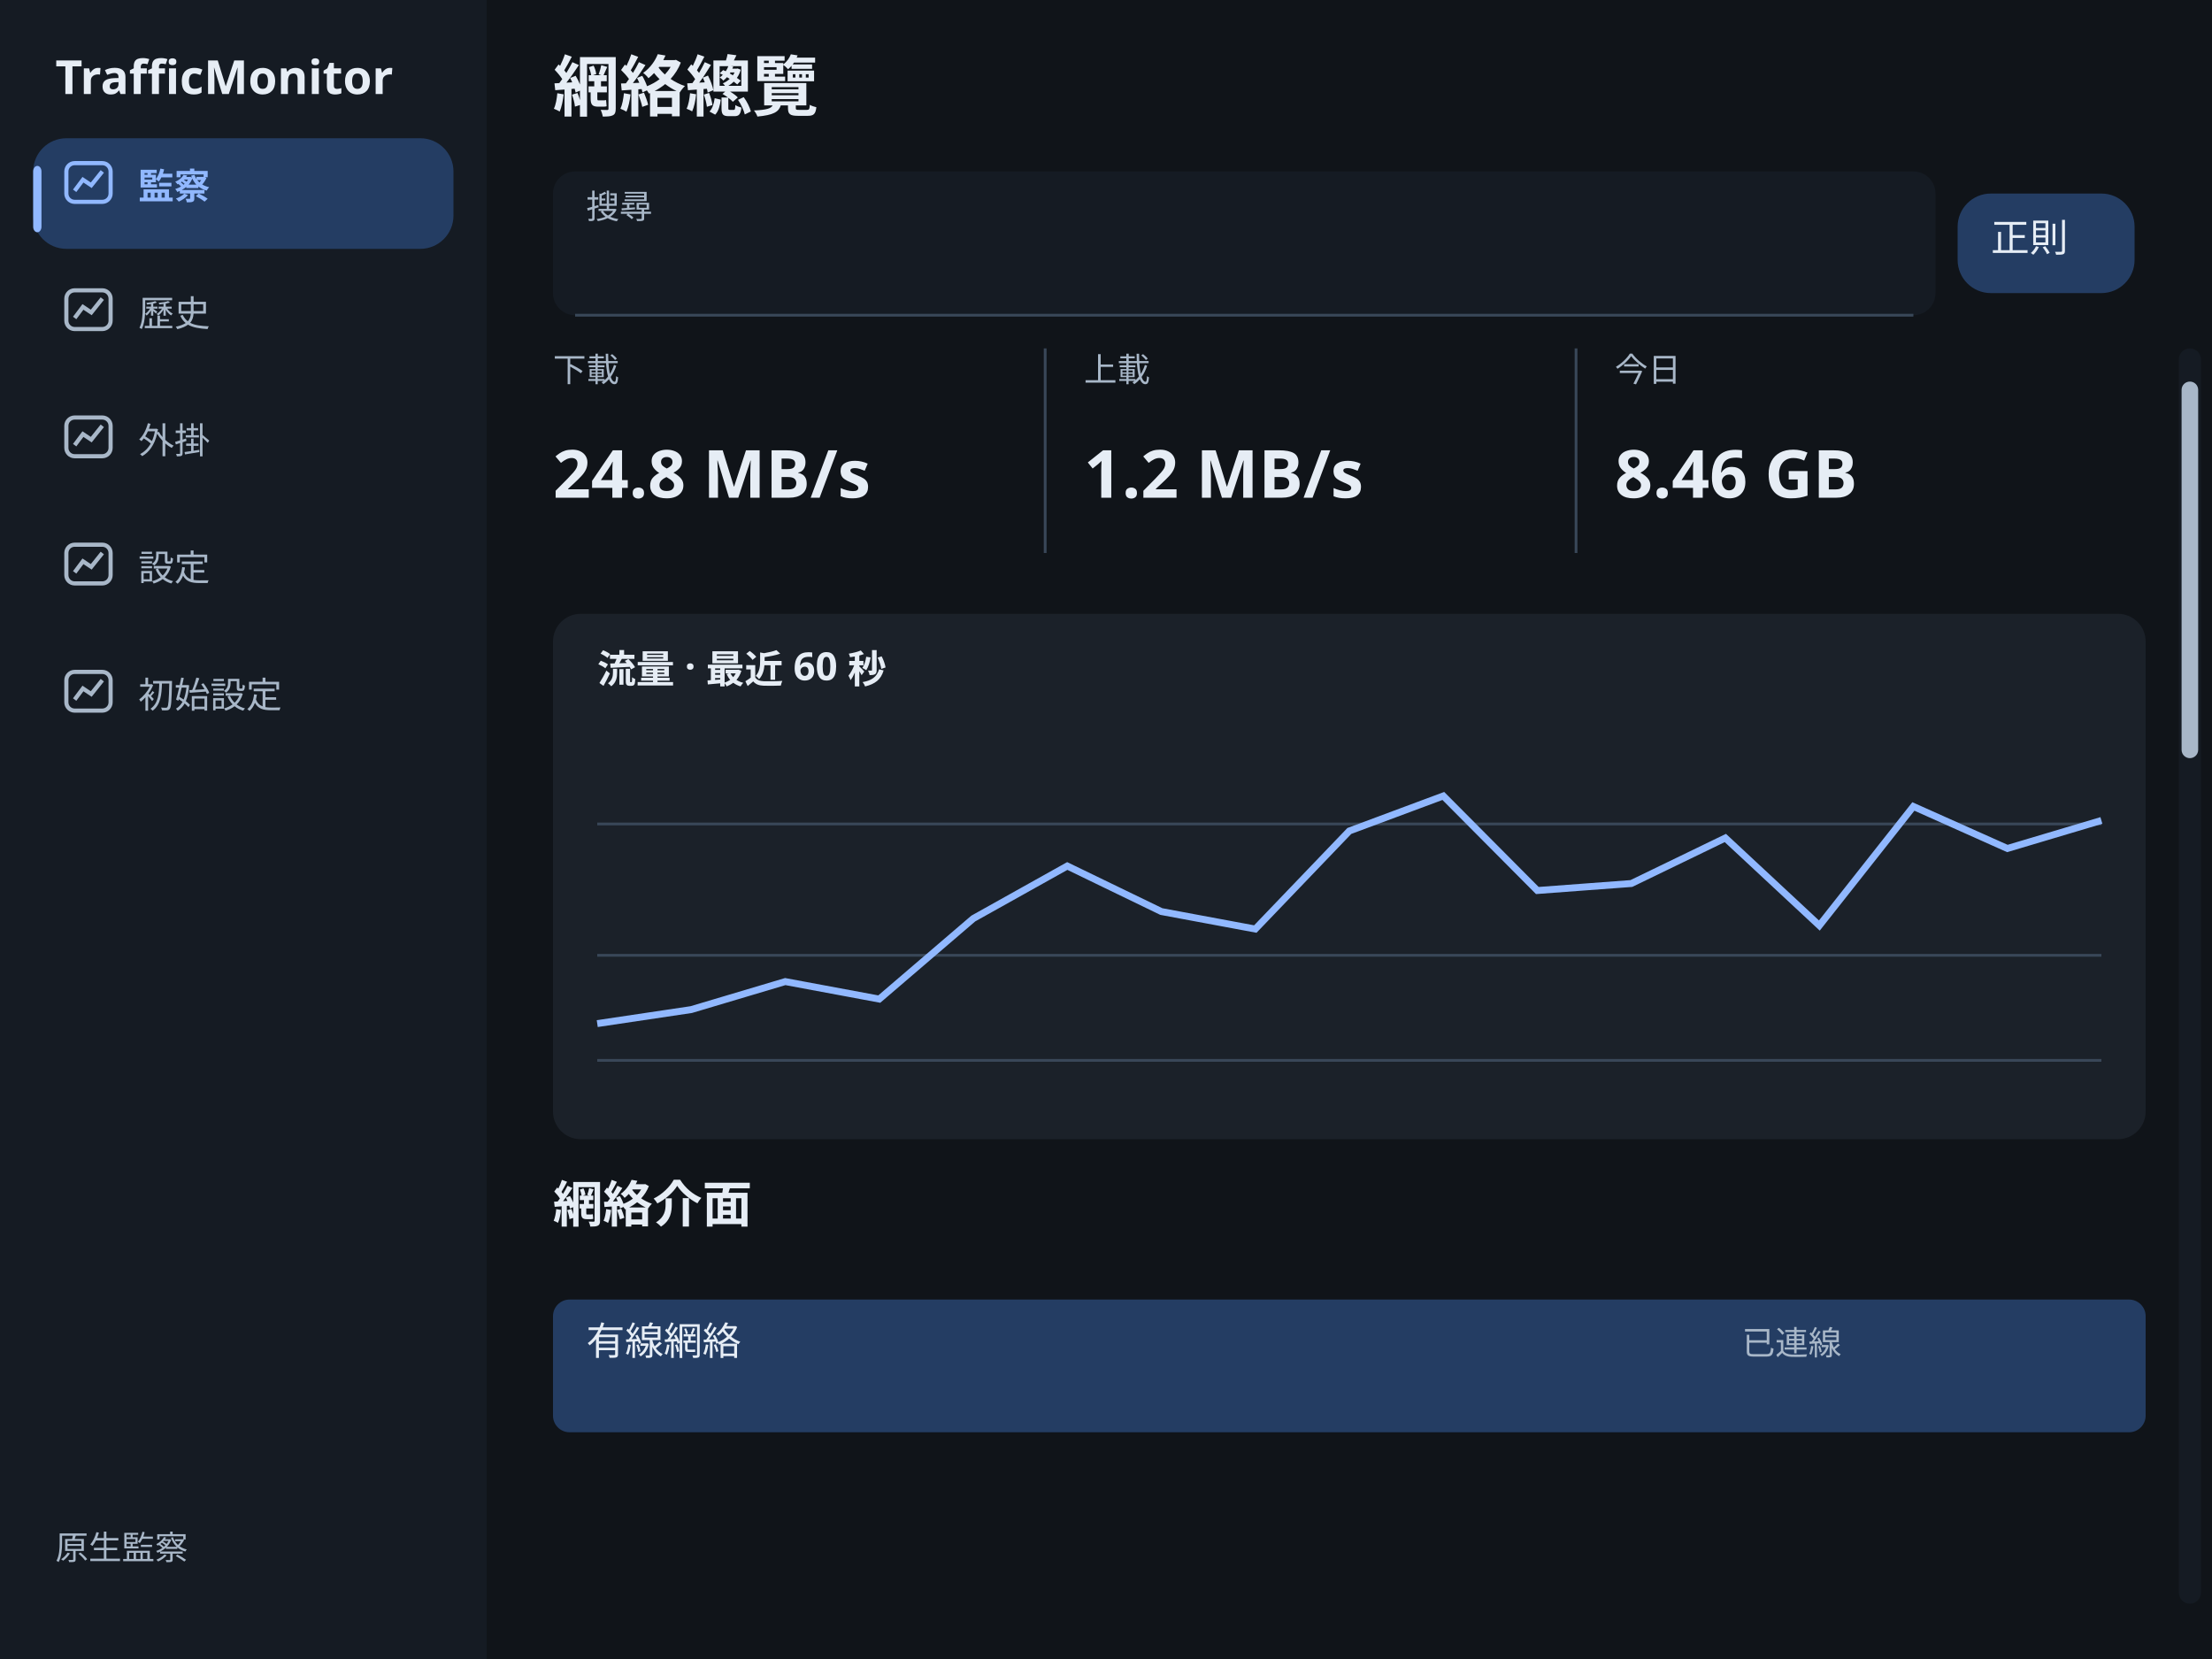
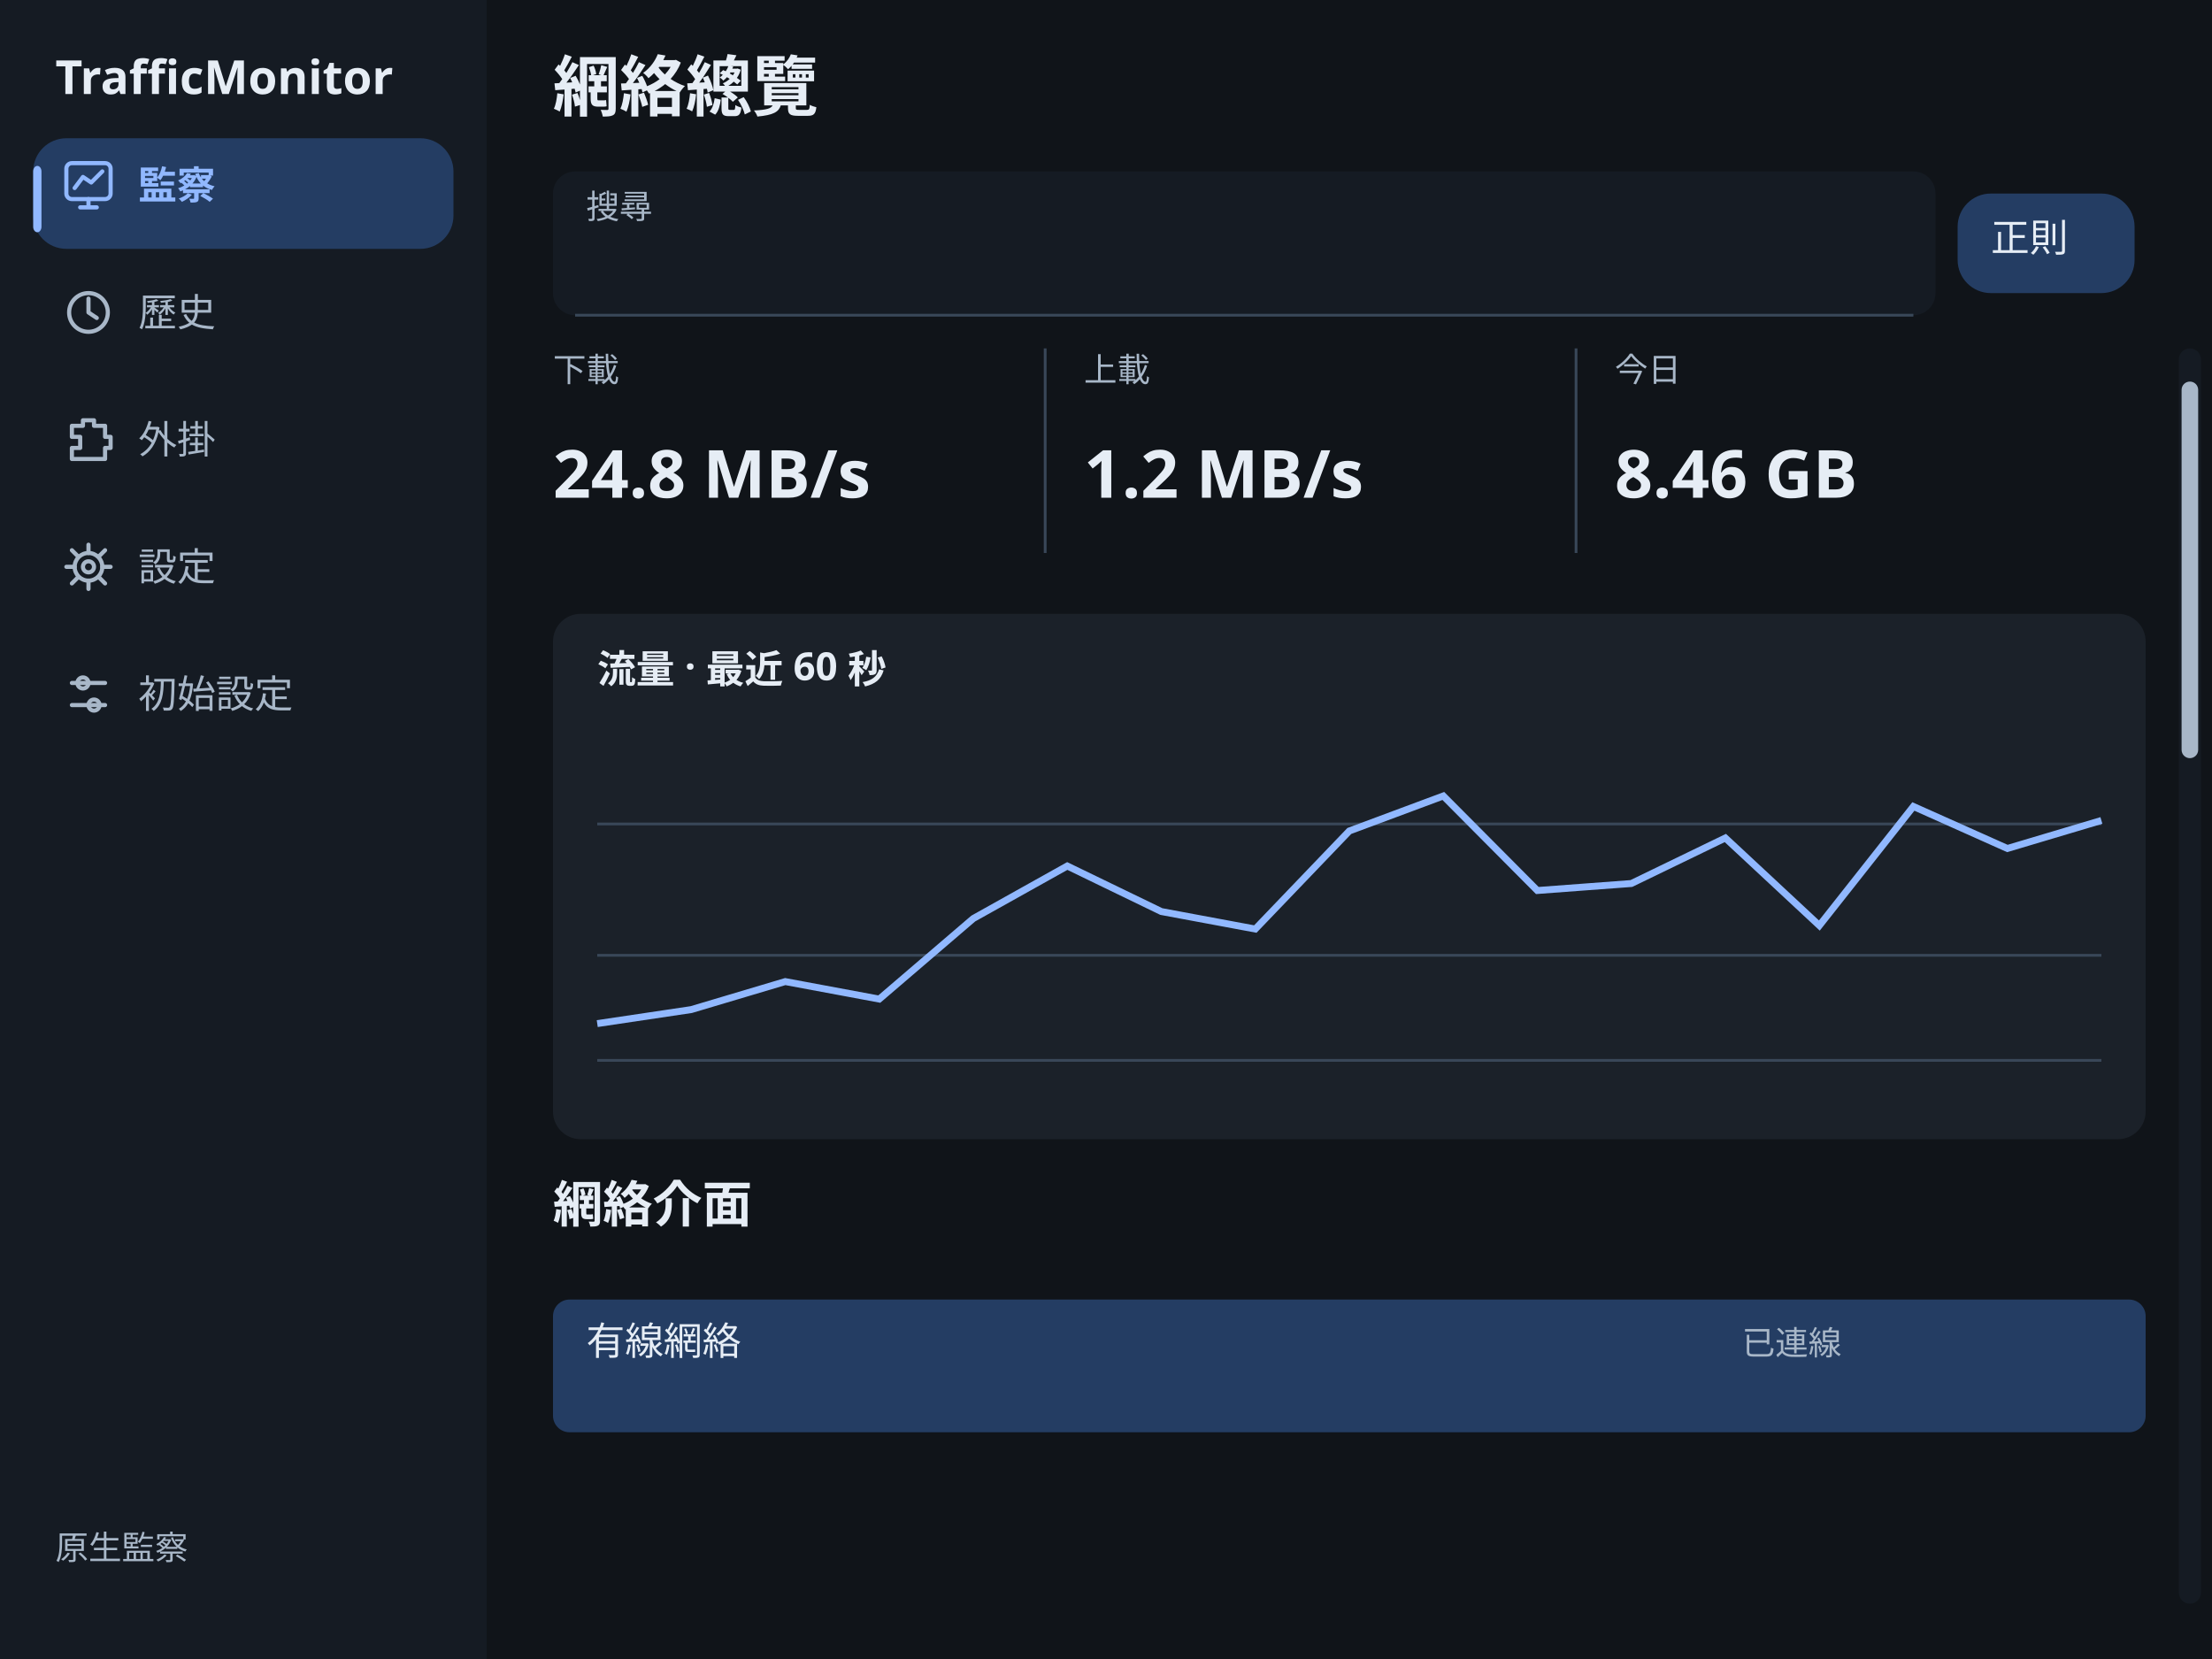
<svg xmlns="http://www.w3.org/2000/svg" width="800" height="600" viewBox="0 0 800 600">
  <rect x="0" y="0" width="800" height="600" rx="0" fill="#101419" />
  <rect x="0" y="0" width="176" height="600" rx="0" fill="#151B23" />
  <text x="20" y="34" fill="#E6EDF5" font-family="Segoe UI,Microsoft JhengHei,sans-serif" font-size="17" font-weight="600">TrafficMonitor</text>
  <rect x="12" y="50" width="152" height="40" rx="12" fill="#243D63" />
  <rect x="12" y="60" width="3" height="24" rx="2" fill="#91B8FF" />
-   <g transform="translate(24 59)" fill="none" stroke="#91B8FF" stroke-width="1.5">
-     <rect width="16" height="14" rx="3" />
-     <path d="M3 10L6 6 9 8 13 3" />
+   <g transform="translate(24 59)" fill="none" stroke="#91B8FF" stroke-width="1.5" stroke-linecap="round" stroke-linejoin="round">
+     <rect width="16" height="13" rx="2" />
+     <path d="M3 9l3 -4 3 2 4 -4M5 16h6M8 13v3" />
  </g>
-   <text x="50" y="72" fill="#91B8FF" font-family="Segoe UI,Microsoft JhengHei,sans-serif" font-size="13" font-weight="600">監察</text>
-   <g transform="translate(24 105)" fill="none" stroke="#A8B7C8" stroke-width="1.5">
-     <rect width="16" height="14" rx="3" />
-     <path d="M3 10L6 6 9 8 13 3" />
+   <text x="50" y="72" fill="#91B8FF" font-family="Segoe UI,Microsoft JhengHei,sans-serif" font-size="14" font-weight="600">監察</text>
+   <g transform="translate(24 105)" fill="none" stroke="#A8B7C8" stroke-width="1.5" stroke-linecap="round" stroke-linejoin="round">
+     <circle cx="8" cy="8" r="7" />
+     <path d="M8 3v5l3 2" />
  </g>
-   <text x="50" y="118" fill="#A8B7C8" font-family="Segoe UI,Microsoft JhengHei,sans-serif" font-size="13" font-weight="400">歷史</text>
-   <g transform="translate(24 151)" fill="none" stroke="#A8B7C8" stroke-width="1.5">
-     <rect width="16" height="14" rx="3" />
-     <path d="M3 10L6 6 9 8 13 3" />
+   <text x="50" y="118" fill="#A8B7C8" font-family="Segoe UI,Microsoft JhengHei,sans-serif" font-size="14" font-weight="400">歷史</text>
+   <g transform="translate(24 151)" fill="none" stroke="#A8B7C8" stroke-width="1.5" stroke-linecap="round" stroke-linejoin="round">
+     <path d="M2 3h4V1h4v2h4v4h2v4h-2v4H2v-4h3V7H2z" />
  </g>
-   <text x="50" y="164" fill="#A8B7C8" font-family="Segoe UI,Microsoft JhengHei,sans-serif" font-size="13" font-weight="400">外掛</text>
-   <g transform="translate(24 197)" fill="none" stroke="#A8B7C8" stroke-width="1.5">
-     <rect width="16" height="14" rx="3" />
-     <path d="M3 10L6 6 9 8 13 3" />
+   <text x="50" y="164" fill="#A8B7C8" font-family="Segoe UI,Microsoft JhengHei,sans-serif" font-size="14" font-weight="400">外掛</text>
+   <g transform="translate(24 197)" fill="none" stroke="#A8B7C8" stroke-width="1.5" stroke-linecap="round" stroke-linejoin="round">
+     <circle cx="8" cy="8" r="5" />
+     <circle cx="8" cy="8" r="2" />
+     <path d="M8 0v3M8 13v3M0 8h3M13 8h3M2 2l2 2M12 12l2 2M2 14l2 -2M12 4l2 -2" />
  </g>
-   <text x="50" y="210" fill="#A8B7C8" font-family="Segoe UI,Microsoft JhengHei,sans-serif" font-size="13" font-weight="400">設定</text>
-   <g transform="translate(24 243)" fill="none" stroke="#A8B7C8" stroke-width="1.5">
-     <rect width="16" height="14" rx="3" />
-     <path d="M3 10L6 6 9 8 13 3" />
+   <text x="50" y="210" fill="#A8B7C8" font-family="Segoe UI,Microsoft JhengHei,sans-serif" font-size="14" font-weight="400">設定</text>
+   <g transform="translate(24 243)" fill="none" stroke="#A8B7C8" stroke-width="1.5" stroke-linecap="round" stroke-linejoin="round">
+     <path d="M2 4h12M2 12h12" />
+     <circle cx="6" cy="4" r="2" />
+     <circle cx="10" cy="12" r="2" />
  </g>
-   <text x="50" y="256" fill="#A8B7C8" font-family="Segoe UI,Microsoft JhengHei,sans-serif" font-size="13" font-weight="400">初始設定</text>
+   <text x="50" y="256" fill="#A8B7C8" font-family="Segoe UI,Microsoft JhengHei,sans-serif" font-size="14" font-weight="400">初始設定</text>
  <text x="20" y="564" fill="#A8B7C8" font-family="Segoe UI,Microsoft JhengHei,sans-serif" font-size="12" font-weight="400">原生監察</text>
  <text x="200" y="40" fill="#E6EDF5" font-family="Segoe UI,Microsoft JhengHei,sans-serif" font-size="24" font-weight="600">網絡總覽</text>
  <rect x="200" y="62" width="500" height="52" rx="8" fill="#151B23" />
  <path d="M208 114H692" stroke="#394758" stroke-width="1" />
  <text x="212" y="79" fill="#A8B7C8" font-family="Segoe UI,Microsoft JhengHei,sans-serif" font-size="12" font-weight="400">搜尋</text>
  <text x="212" y="104" fill="#E6EDF5" font-family="Segoe UI,Microsoft JhengHei,sans-serif" font-size="14" font-weight="400" />
  <rect x="708" y="70" width="64" height="36" rx="12" fill="#243D63" />
  <text x="720" y="91" fill="#E6EDF5" font-family="Segoe UI,Microsoft JhengHei,sans-serif" font-size="14" font-weight="500">正則</text>
  <text x="200.0" y="138" fill="#A8B7C8" font-family="Segoe UI,Microsoft JhengHei,sans-serif" font-size="12" font-weight="400">下載</text>
  <text x="200.0" y="180" fill="#E6EDF5" font-family="Segoe UI,Microsoft JhengHei,sans-serif" font-size="24" font-weight="600">24.8 MB/s</text>
  <text x="392.0" y="138" fill="#A8B7C8" font-family="Segoe UI,Microsoft JhengHei,sans-serif" font-size="12" font-weight="400">上載</text>
  <text x="392.0" y="180" fill="#E6EDF5" font-family="Segoe UI,Microsoft JhengHei,sans-serif" font-size="24" font-weight="600">1.2 MB/s</text>
  <path d="M378.0 126L378.0 200" stroke="#394758" />
  <text x="584.0" y="138" fill="#A8B7C8" font-family="Segoe UI,Microsoft JhengHei,sans-serif" font-size="12" font-weight="400">今日</text>
  <text x="584.0" y="180" fill="#E6EDF5" font-family="Segoe UI,Microsoft JhengHei,sans-serif" font-size="24" font-weight="600">8.46 GB</text>
  <path d="M570.0 126L570.0 200" stroke="#394758" />
  <rect x="200" y="222" width="576" height="190" rx="10" fill="#1B2129" />
  <text x="216" y="247" fill="#E6EDF5" font-family="Segoe UI,Microsoft JhengHei,sans-serif" font-size="14" font-weight="600">流量 · 最近 60 秒</text>
  <path d="M216 298.0H760" stroke="#394758" />
  <path d="M216 345.5H760" stroke="#394758" />
  <path d="M216 383.5H760" stroke="#394758" />
  <polyline fill="none" stroke="#91B8FF" stroke-width="2.5" points="216.0,370.2 250.0,365.133 284.0,355 318.0,361.333 352.0,332.2 386.0,313.2 420.0,329.667 454.0,336 488.0,300.533 522.0,287.867 556.0,322.067 590.0,319.533 624.0,303.067 658.0,334.733 692.0,291.667 726.0,306.867 760.0,296.733" />
  <text x="200" y="442" fill="#E6EDF5" font-family="Segoe UI,Microsoft JhengHei,sans-serif" font-size="18" font-weight="600">網絡介面</text>
  <rect x="200" y="470" width="576" height="48" rx="6" fill="#243D63" />
  <text x="212" y="490" fill="#E6EDF5" font-family="Segoe UI,Microsoft JhengHei,sans-serif" font-size="14" font-weight="500">有線網絡</text>
  <text x="630" y="490" fill="#A8B7C8" font-family="Segoe UI,Microsoft JhengHei,sans-serif" font-size="12" font-weight="400">已連線</text>
  <rect x="788" y="126" width="8" height="454" rx="4" fill="#151B23" />
  <rect x="789" y="138" width="6" height="136.2" rx="3" fill="#A8B7C8" />
</svg>
